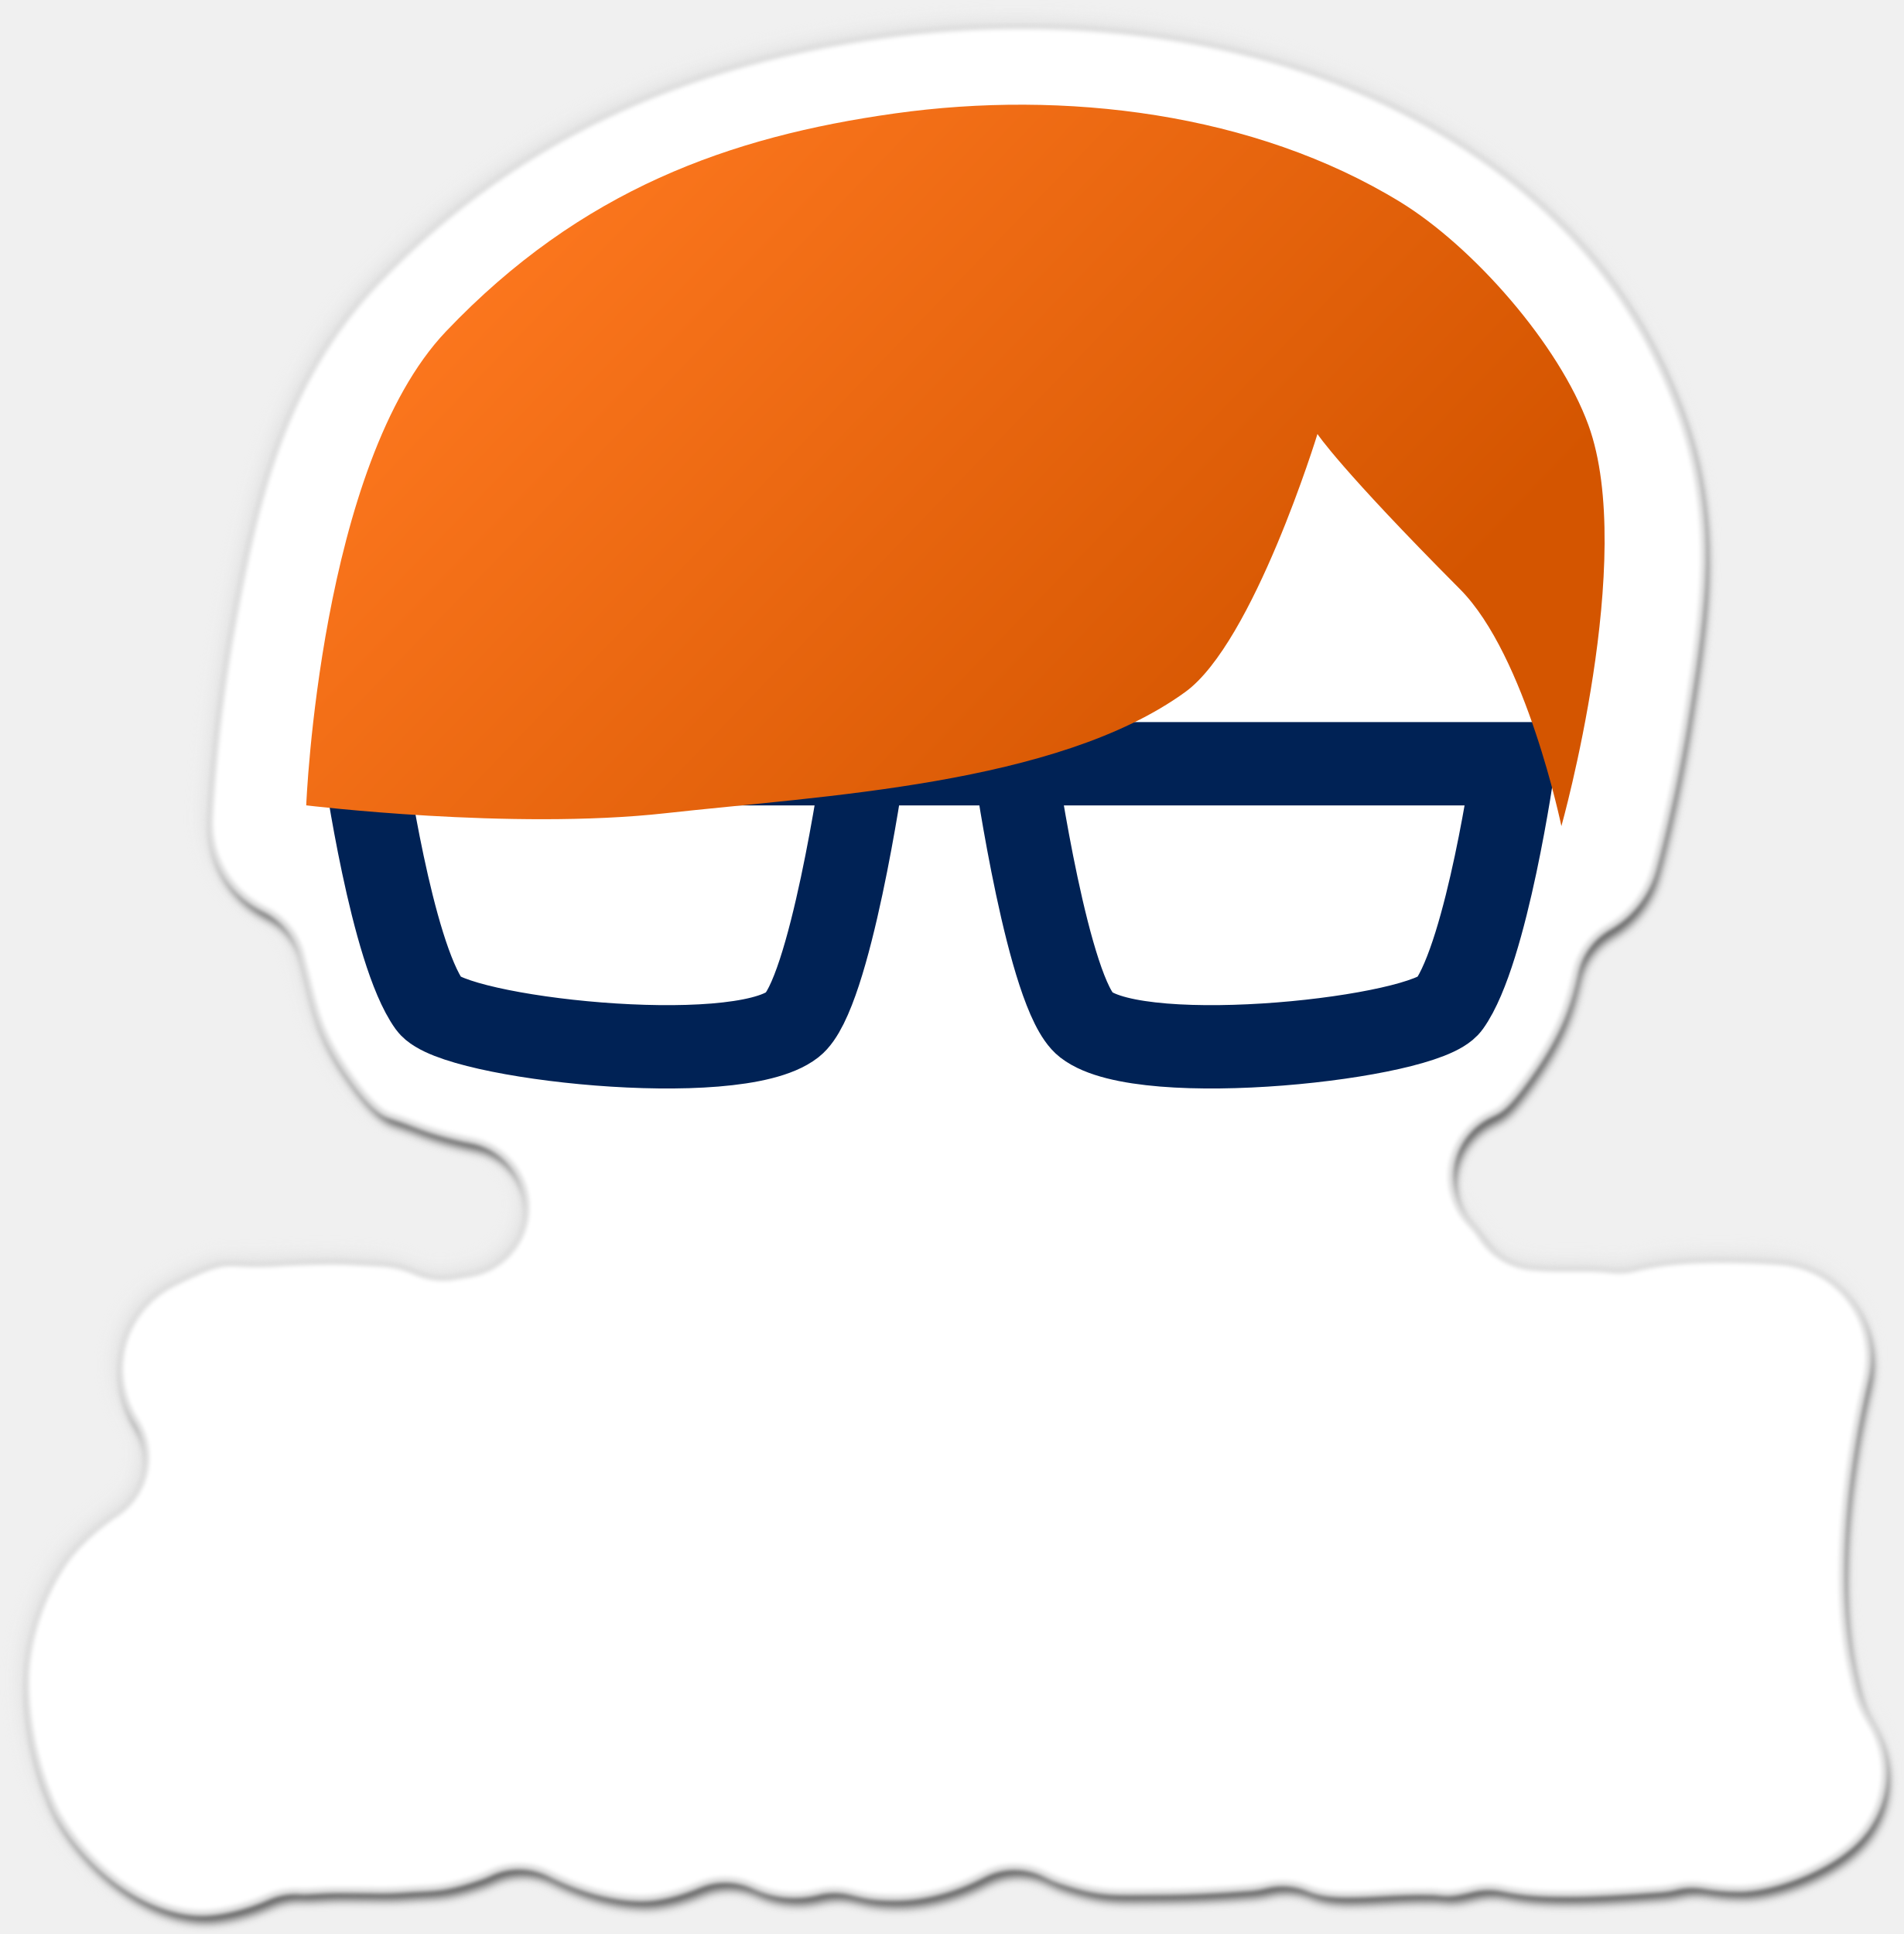
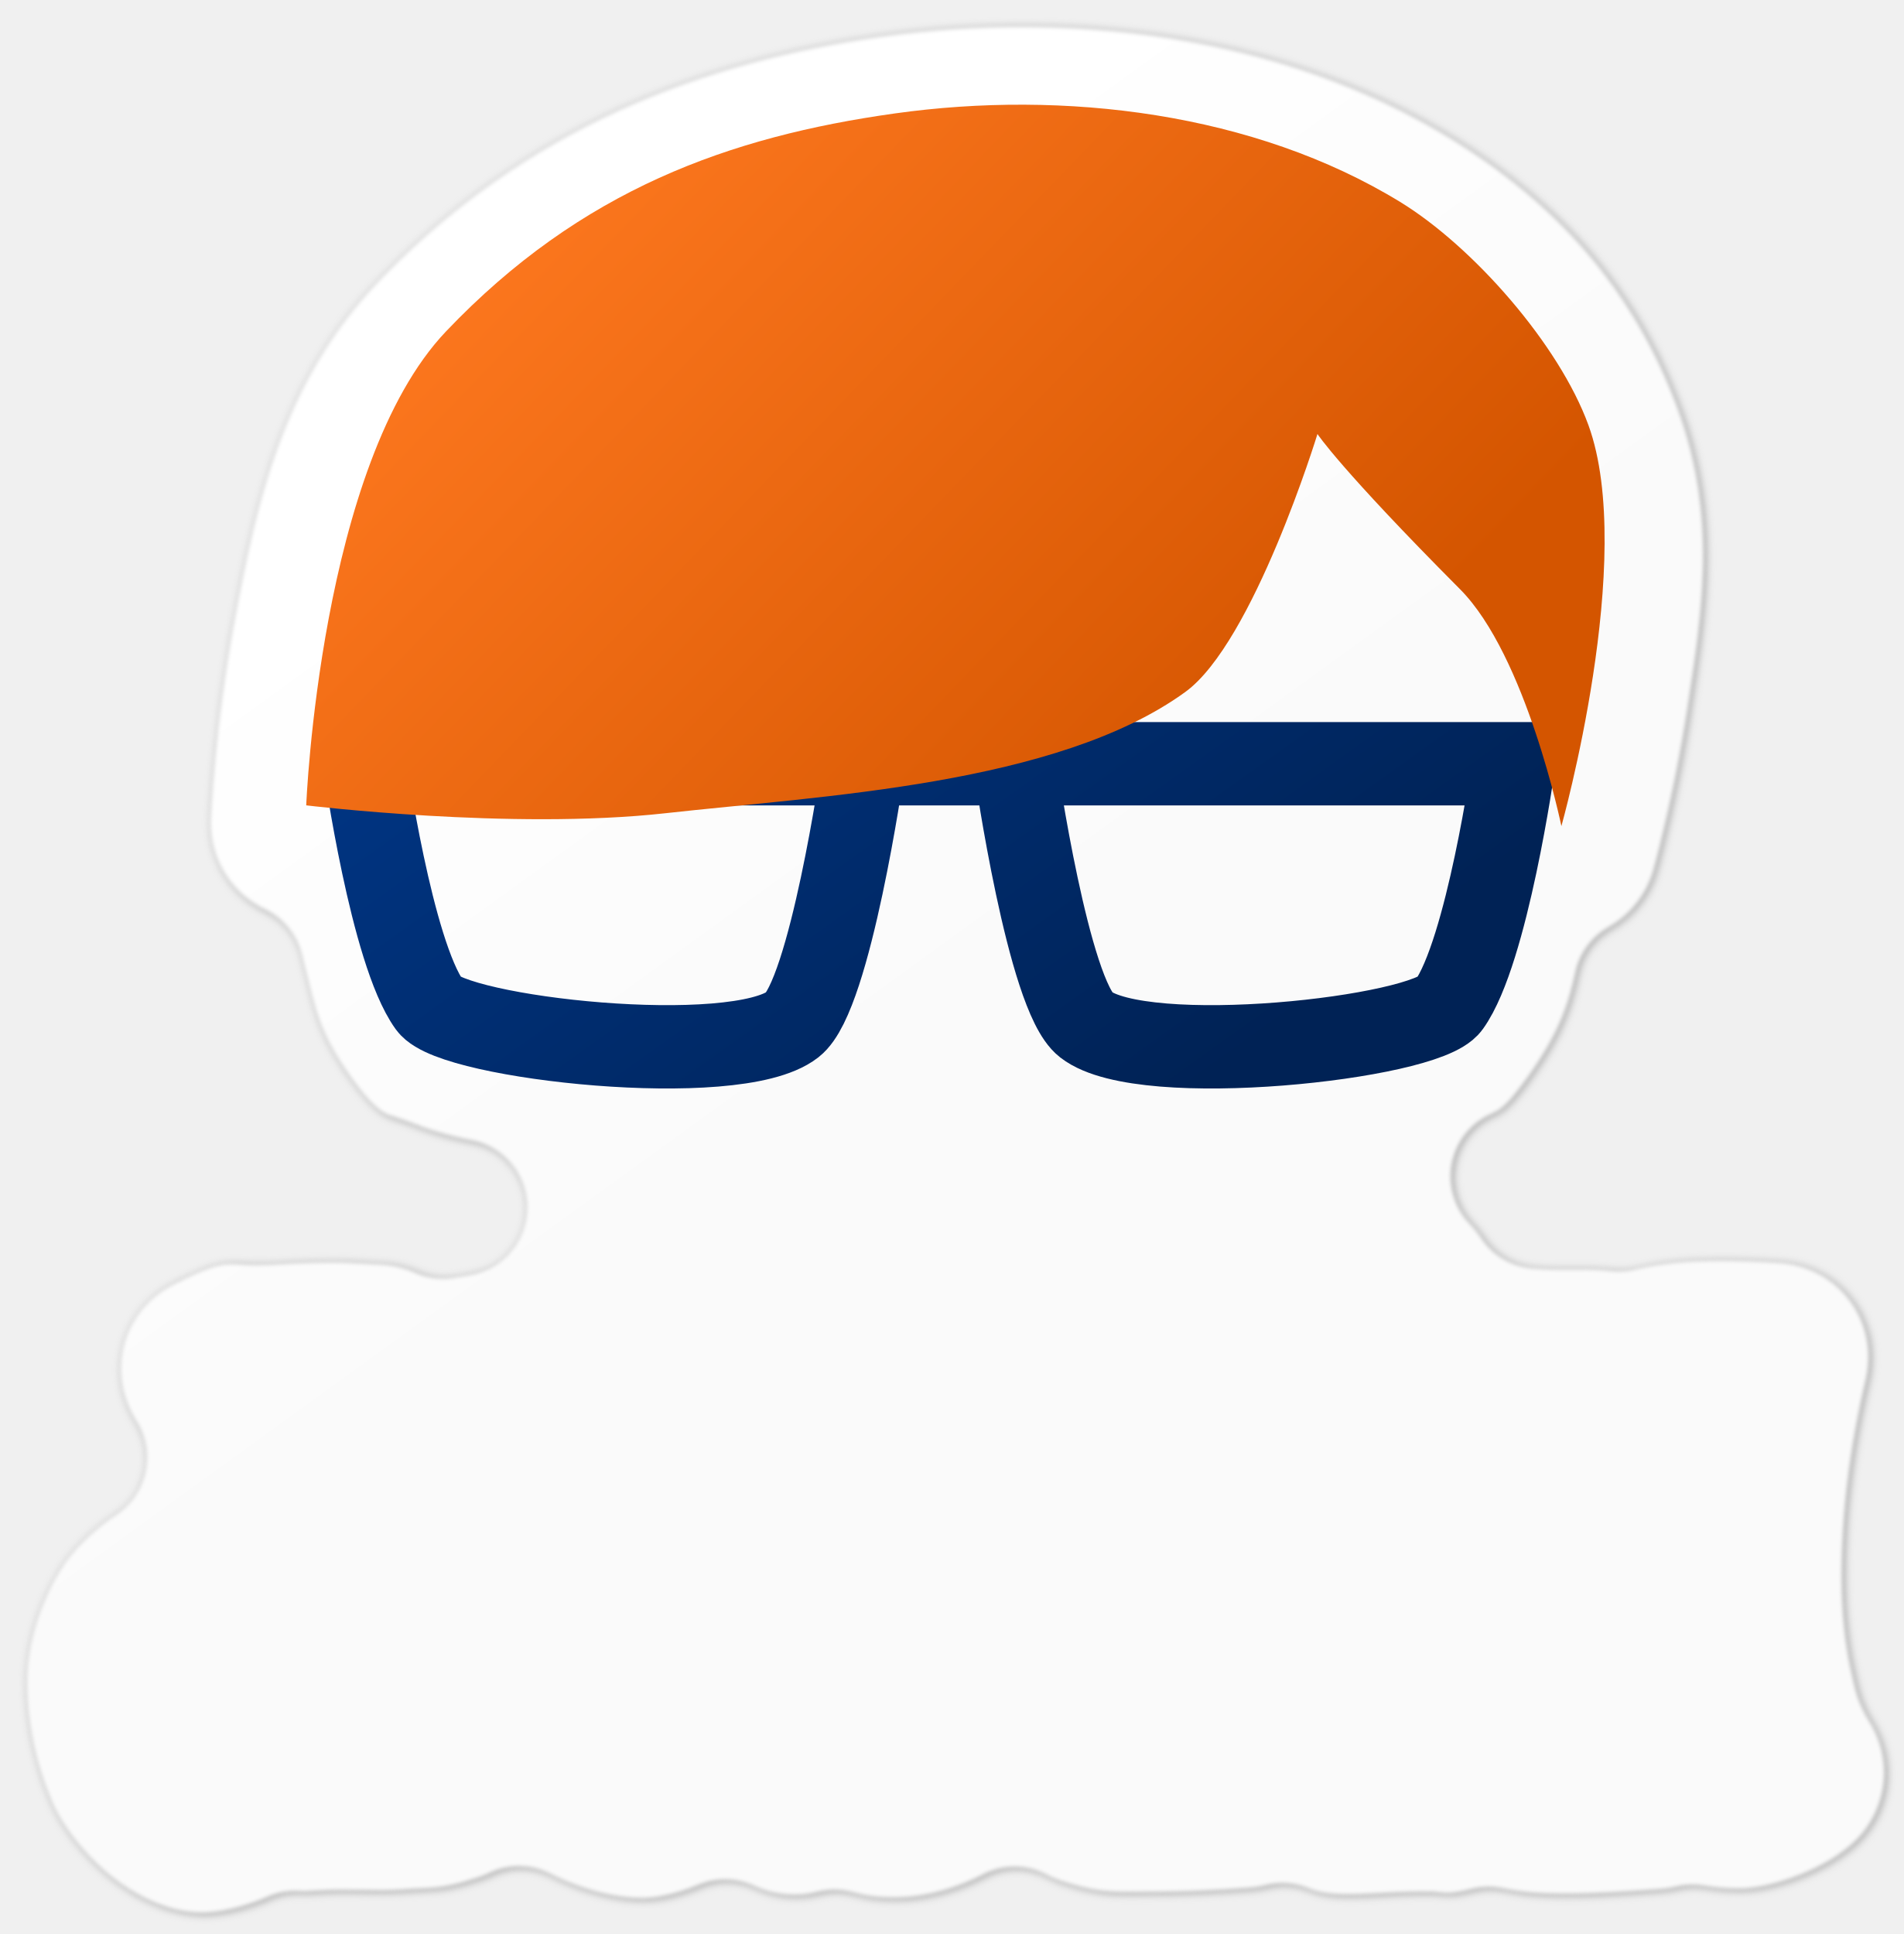
<svg xmlns="http://www.w3.org/2000/svg" xmlns:xlink="http://www.w3.org/1999/xlink" width="641.848" height="652.266" viewBox="0 0 169.822 172.579" version="1.1" id="svg8">
  <defs id="defs2">
+     <linearGradient id="linearGradient938">
+       <stop style="stop-color:#323232;stop-opacity:1" offset="0" id="stop934" />
+       <stop style="stop-color:#3c3c3c;stop-opacity:1" offset="1" id="stop936" />
+     </linearGradient>
+     <linearGradient id="linearGradient930">
+       <stop style="stop-color:#002255;stop-opacity:1;" offset="0" id="stop926" />
+       <stop style="stop-color:#003481;stop-opacity:1" offset="1" id="stop928" />
+     </linearGradient>
+     <linearGradient id="linearGradient922">
+       <stop style="stop-color:#ffffff;stop-opacity:1" offset="0" id="stop918" />
+       <stop style="stop-color:#fafafa;stop-opacity:1" offset="1" id="stop920" />
+     </linearGradient>
    <linearGradient id="linearGradient1073">
      <stop style="stop-color:#d45500;stop-opacity:1;" offset="0" id="stop1069" />
      <stop style="stop-color:#ff7920;stop-opacity:1" offset="1" id="stop1071" />
    </linearGradient>
-     <filter style="color-interpolation-filters:sRGB" id="filter1030" x="-0.012" width="1.024" y="-0.012" height="1.024">
-       <feGaussianBlur stdDeviation="0.835" id="feGaussianBlur1032" />
-     </filter>
    <linearGradient xlink:href="#linearGradient1073" id="linearGradient1075" x1="193.084" y1="173.085" x2="128.793" y2="111.079" gradientUnits="userSpaceOnUse" />
    <filter style="color-interpolation-filters:sRGB" id="filter1113" x="-0.002" width="1.005" y="-0.002" height="1.005">
      <feGaussianBlur stdDeviation="0.167" id="feGaussianBlur1115" />
    </filter>
    <filter style="color-interpolation-filters:sRGB" id="filter1125" x="-0.006" width="1.012" y="-0.006" height="1.012">
      <feGaussianBlur stdDeviation="0.418" id="feGaussianBlur1127" />
    </filter>
+     <linearGradient xlink:href="#linearGradient922" id="linearGradient924" x1="117.028" y1="113.907" x2="264.168" y2="317.042" gradientUnits="userSpaceOnUse" />
+     <linearGradient xlink:href="#linearGradient930" id="linearGradient932" x1="165.175" y1="217.149" x2="127.356" y2="164.23" gradientUnits="userSpaceOnUse" />
+     <linearGradient xlink:href="#linearGradient938" id="linearGradient940" x1="630.506" y1="269.124" x2="506.392" y2="135.784" gradientUnits="userSpaceOnUse" />
  </defs>
  <g id="layer1" transform="translate(-74.2622,-110.1574)">
-     <g id="g1024" style="fill:#dedede;fill-opacity:1;stroke:none;stroke-width:0.529;stroke-miterlimit:4;stroke-dasharray:none;stroke-opacity:1;filter:url(#filter1030)" transform="translate(-0.3401785,-0.3401785)">
-       <g id="g1022" style="fill:#dedede;fill-opacity:1;stroke:none;stroke-width:0.529;stroke-miterlimit:4;stroke-dasharray:none;stroke-opacity:1">
-         <g id="g1020" style="fill:#dedede;fill-opacity:1;stroke:none;stroke-width:0.529;stroke-miterlimit:4;stroke-dasharray:none;stroke-opacity:1">
-           <path style="fill:#dedede;fill-opacity:1;stroke:none;stroke-width:2;stroke-linecap:butt;stroke-linejoin:miter;stroke-miterlimit:4;stroke-dasharray:none;stroke-opacity:1" id="path1018" d="m 304.352,-32.441 c -16.414,-0.076 -32.658,1.055 -48.482,3.277 C 196.801,-20.868 136.184,0.933 85.586,54.117 53.651,87.684 44.903,128.745 37.678,167.18 c -6.935,36.892 -8.129,67.807 -8.129,67.807 a 22.937,22.937 0 0 1 0,0.008 c -0.496,12.981 6.674,24.873 18.387,30.492 a 22.937,22.937 0 0 1 12.281,14.928 c 0.445,1.717 0.552,2.305 0.451,1.924 4.3,16.195 4.539,23.527 16.518,40.18 6.048,8.408 9.441,10.725 11.236,11.748 1.796,1.023 3.23,0.981 10.062,3.658 6.102,2.391 11.256,3.758 17.738,5.219 -1.143,-0.258 -0.426,-0.167 1.947,0.346 a 22.937,22.937 0 0 1 -0.852,45 c -2.343,0.414 -3.829,0.631 -4.443,0.762 a 22.937,22.937 0 0 1 -14.086,-1.482 c -3.578,-1.593 -7.414,-2.525 -11.324,-2.75 h -0.002 l -11.666,-0.637 c -0.319,-0.017 -0.639,-0.029 -0.961,-0.037 a 22.937,22.937 0 0 1 -0.02,0 c -1.837,-0.045 -3.692,-0.059 -5.605,-0.049 a 22.937,22.937 0 0 1 -0.002,0 c -5.788,0.032 -12.056,0.289 -19.064,0.748 l -0.002,-0.021 c -16.563,0.818 -13.159,-3.274 -32.85,6.57 -17.49,8.78 -23.325,29.858 -12.836,46.383 a 22.937,22.937 0 0 1 -6.74,31.439 c -7.749,5.108 -14.271,11.767 -17.633,16.811 a 22.937,22.937 0 0 1 -0.031,0.045 c -7.299,10.894 -12.494,25.849 -12.494,39.518 0,14.224 3.193,28.955 9.061,41.924 a 22.937,22.937 0 0 1 0.01,0.018 c 3.09,6.847 10.726,17.095 20.15,24.412 9.424,7.317 20.102,11.742 30.102,11.742 5.763,0 14.156,-1.831 22.139,-5.361 a 22.937,22.937 0 0 1 11.039,-1.893 c 2.739,0.211 6.125,-0.426 13.328,-0.426 13.163,0 13.798,0.45 23.807,-0.297 a 22.937,22.937 0 0 1 0.586,-0.035 c 7.709,-0.377 10.892,-0.327 19.658,-3.059 2.697,-0.84 4.441,-1.408 6.451,-2.361 a 22.937,22.937 0 0 1 20.193,0.262 c 10.637,5.387 21.788,8.264 31.252,8.264 5.025,0 11.898,-1.501 19.047,-4.494 a 22.937,22.937 0 0 1 18.51,0.35 c 6.749,3.131 14.355,3.848 21.57,2.033 a 22.937,22.937 0 0 1 11.238,0.014 c 4.815,1.222 7.608,1.885 14.795,1.885 10.131,0 20.72,-3.042 29.732,-7.746 a 22.937,22.937 0 0 1 21.291,0.033 c 1.505,0.792 3.073,1.461 4.684,2.008 14.013,4.664 18.45,3.785 32.176,3.785 9.598,0 20.166,-0.475 31.977,-1.369 1.752,-0.148 3.49,-0.434 5.195,-0.863 a 22.937,22.937 0 0 1 14.328,1.033 c 2.437,1.003 5.892,2.051 12.953,2.051 4.898,0 8.889,-0.242 16.947,-0.689 v 0.012 c 5.069,-0.224 8.491,-0.25 11.322,-0.178 l 0.004,-0.074 c 0.409,0.028 0.443,0.031 0.797,0.061 0.067,0.002 0.211,-0.006 0.277,-0.004 l -0.002,0.025 c 4.826,0.425 5.154,0.886 13.217,-1.035 a 22.937,22.937 0 0 1 9.953,-0.152 c 7.596,1.568 13.718,1.822 21.98,1.822 8.151,0 17.96,-0.551 31.691,-1.572 1.673,-0.14 3.332,-0.408 4.963,-0.805 a 22.937,22.937 0 0 1 9.014,-0.369 c 4.095,0.649 7.284,1.039 12.359,1.039 11.51,0 32.852,-7.598 41.99,-19.295 h -0.002 c 8.389,-10.739 9.209,-25.351 2.074,-36.961 v -0.002 c -4.12,-6.702 -4.828,-10.441 -6.52,-18.297 -1.692,-7.856 -2.969,-18.089 -2.969,-30.846 0,-20.868 2.638,-42.902 8.102,-66.186 v -0.002 c 4.671,-19.921 -8.991,-38.403 -29.406,-39.779 h -0.002 c -6.967,-0.468 -13.432,-0.711 -19.559,-0.695 -10.359,0.027 -18.667,0.564 -27.955,2.664 -6e-4,1.8e-4 -0.001,-1.7e-4 -0.002,0 a 22.937,22.937 0 0 1 -8.887,0.799 c -2.948,-0.314 -5.653,-0.496 -8.279,-0.496 h -10.453 c -3.484,0 -6.084,-0.265 -7.643,-0.371 a 22.937,22.937 0 0 1 -17.396,-9.969 c -1.299,-1.907 -2.429,-3.377 -4.025,-5.043 a 22.937,22.937 0 0 1 7.135,-36.777 c 2.508,-1.131 4.89,-1.944 12.125,-12.002 11.126,-15.467 14.075,-24.991 16.496,-36.029 a 22.937,22.937 0 0 1 11.088,-15.035 c 7.435,-4.217 12.893,-11.176 15.217,-19.402 a 22.937,22.937 0 0 1 0,-0.002 c 0,0 6.857,-24.326 11.498,-54.66 4.914,-32.118 10.1,-64.041 -3.139,-100.412 C 509.871,55.846 483.104,26.73 447.781,5.119 404.269,-21.501 353.7,-32.212 304.354,-32.441 a 22.937,22.937 0 0 1 -0.002,0 z" transform="matrix(0.2645833,0,0,0.2645833,85.19087,121.087)" />
+     <g style="fill:#9c9c9c;fill-opacity:1;stroke:none;stroke-width:0.529;stroke-miterlimit:4;stroke-dasharray:none;stroke-opacity:1;filter:url(#filter1125)" id="g1016" transform="translate(0.188988,0.1107066)">
+       <g style="fill:#9c9c9c;fill-opacity:1;stroke:none;stroke-width:0.529;stroke-miterlimit:4;stroke-dasharray:none;stroke-opacity:1" id="g1014">
+         <g style="fill:#9c9c9c;fill-opacity:1;stroke:none;stroke-width:0.529;stroke-miterlimit:4;stroke-dasharray:none;stroke-opacity:1" id="g1012">
+           <path transform="matrix(0.2645833,0,0,0.2645833,85.19087,121.087)" d="m 304.352,-32.441 c -16.414,-0.076 -32.658,1.055 -48.482,3.277 C 196.801,-20.868 136.184,0.933 85.586,54.117 53.651,87.684 44.903,128.745 37.678,167.18 c -6.935,36.892 -8.129,67.807 -8.129,67.807 a 22.937,22.937 0 0 1 0,0.008 c -0.496,12.981 6.674,24.873 18.387,30.492 a 22.937,22.937 0 0 1 12.281,14.928 c 0.445,1.717 0.552,2.305 0.451,1.924 4.3,16.195 4.539,23.527 16.518,40.18 6.048,8.408 9.441,10.725 11.236,11.748 1.796,1.023 3.23,0.981 10.062,3.658 6.102,2.391 11.256,3.758 17.738,5.219 -1.143,-0.258 -0.426,-0.167 1.947,0.346 a 22.937,22.937 0 0 1 -0.852,45 c -2.343,0.414 -3.829,0.631 -4.443,0.762 a 22.937,22.937 0 0 1 -14.086,-1.482 c -3.578,-1.593 -7.414,-2.525 -11.324,-2.75 h -0.002 l -11.666,-0.637 c -0.319,-0.017 -0.639,-0.029 -0.961,-0.037 a 22.937,22.937 0 0 1 -0.02,0 c -1.837,-0.045 -3.692,-0.059 -5.605,-0.049 a 22.937,22.937 0 0 1 -0.002,0 c -5.788,0.032 -12.056,0.289 -19.064,0.748 l -0.002,-0.021 c -16.563,0.818 -13.159,-3.274 -32.85,6.57 -17.49,8.78 -23.325,29.858 -12.836,46.383 a 22.937,22.937 0 0 1 -6.74,31.439 c -7.749,5.108 -14.271,11.767 -17.633,16.811 a 22.937,22.937 0 0 1 -0.031,0.045 c -7.299,10.894 -12.494,25.849 -12.494,39.518 0,14.224 3.193,28.955 9.061,41.924 a 22.937,22.937 0 0 1 0.01,0.018 c 3.09,6.847 10.726,17.095 20.15,24.412 9.424,7.317 20.102,11.742 30.102,11.742 5.763,0 14.156,-1.831 22.139,-5.361 a 22.937,22.937 0 0 1 11.039,-1.893 c 2.739,0.211 6.125,-0.426 13.328,-0.426 13.163,0 13.798,0.45 23.807,-0.297 a 22.937,22.937 0 0 1 0.586,-0.035 c 7.709,-0.377 10.892,-0.327 19.658,-3.059 2.697,-0.84 4.441,-1.408 6.451,-2.361 a 22.937,22.937 0 0 1 20.193,0.262 c 10.637,5.387 21.788,8.264 31.252,8.264 5.025,0 11.898,-1.501 19.047,-4.494 a 22.937,22.937 0 0 1 18.51,0.35 c 6.749,3.131 14.355,3.848 21.57,2.033 a 22.937,22.937 0 0 1 11.238,0.014 c 4.815,1.222 7.608,1.885 14.795,1.885 10.131,0 20.72,-3.042 29.732,-7.746 a 22.937,22.937 0 0 1 21.291,0.033 c 1.505,0.792 3.073,1.461 4.684,2.008 14.013,4.664 18.45,3.785 32.176,3.785 9.598,0 20.166,-0.475 31.977,-1.369 1.752,-0.148 3.49,-0.434 5.195,-0.863 a 22.937,22.937 0 0 1 14.328,1.033 c 2.437,1.003 5.892,2.051 12.953,2.051 4.898,0 8.889,-0.242 16.947,-0.689 v 0.012 c 5.069,-0.224 8.491,-0.25 11.322,-0.178 l 0.004,-0.074 c 0.409,0.028 0.443,0.031 0.797,0.061 0.067,0.002 0.211,-0.006 0.277,-0.004 l -0.002,0.025 c 4.826,0.425 5.154,0.886 13.217,-1.035 a 22.937,22.937 0 0 1 9.953,-0.152 c 7.596,1.568 13.718,1.822 21.98,1.822 8.151,0 17.96,-0.551 31.691,-1.572 1.673,-0.14 3.332,-0.408 4.963,-0.805 a 22.937,22.937 0 0 1 9.014,-0.369 c 4.095,0.649 7.284,1.039 12.359,1.039 11.51,0 32.852,-7.598 41.99,-19.295 h -0.002 c 8.389,-10.739 9.209,-25.351 2.074,-36.961 v -0.002 c -4.12,-6.702 -4.828,-10.441 -6.52,-18.297 -1.692,-7.856 -2.969,-18.089 -2.969,-30.846 0,-20.868 2.638,-42.902 8.102,-66.186 v -0.002 c 4.671,-19.921 -8.991,-38.403 -29.406,-39.779 h -0.002 c -6.967,-0.468 -13.432,-0.711 -19.559,-0.695 -10.359,0.027 -18.667,0.564 -27.955,2.664 -6e-4,1.8e-4 -0.001,-1.7e-4 -0.002,0 a 22.937,22.937 0 0 1 -8.887,0.799 c -2.948,-0.314 -5.653,-0.496 -8.279,-0.496 h -10.453 c -3.484,0 -6.084,-0.265 -7.643,-0.371 a 22.937,22.937 0 0 1 -17.396,-9.969 c -1.299,-1.907 -2.429,-3.377 -4.025,-5.043 a 22.937,22.937 0 0 1 7.135,-36.777 c 2.508,-1.131 4.89,-1.944 12.125,-12.002 11.126,-15.467 14.075,-24.991 16.496,-36.029 a 22.937,22.937 0 0 1 11.088,-15.035 c 7.435,-4.217 12.893,-11.176 15.217,-19.402 a 22.937,22.937 0 0 1 0,-0.002 c 0,0 6.857,-24.326 11.498,-54.66 4.914,-32.118 10.1,-64.041 -3.139,-100.412 C 509.871,55.846 483.104,26.73 447.781,5.119 404.269,-21.501 353.7,-32.212 304.354,-32.441 a 22.937,22.937 0 0 1 -0.002,0 z" id="path1010" style="fill:#9c9c9c;fill-opacity:1;stroke:none;stroke-width:2;stroke-linecap:butt;stroke-linejoin:miter;stroke-miterlimit:4;stroke-dasharray:none;stroke-opacity:1" />
        </g>
      </g>
    </g>
-     <g style="fill:#5d5d5d;fill-opacity:1;stroke:none;stroke-width:0.529;stroke-miterlimit:4;stroke-dasharray:none;stroke-opacity:1;filter:url(#filter1125)" id="g1016" transform="translate(0.3401785,0.8693452)">
-       <g style="fill:#5d5d5d;fill-opacity:1;stroke:none;stroke-width:0.529;stroke-miterlimit:4;stroke-dasharray:none;stroke-opacity:1" id="g1014">
-         <g style="fill:#5d5d5d;fill-opacity:1;stroke:none;stroke-width:0.529;stroke-miterlimit:4;stroke-dasharray:none;stroke-opacity:1" id="g1012">
-           <path transform="matrix(0.2645833,0,0,0.2645833,85.19087,121.087)" d="m 304.352,-32.441 c -16.414,-0.076 -32.658,1.055 -48.482,3.277 C 196.801,-20.868 136.184,0.933 85.586,54.117 53.651,87.684 44.903,128.745 37.678,167.18 c -6.935,36.892 -8.129,67.807 -8.129,67.807 a 22.937,22.937 0 0 1 0,0.008 c -0.496,12.981 6.674,24.873 18.387,30.492 a 22.937,22.937 0 0 1 12.281,14.928 c 0.445,1.717 0.552,2.305 0.451,1.924 4.3,16.195 4.539,23.527 16.518,40.18 6.048,8.408 9.441,10.725 11.236,11.748 1.796,1.023 3.23,0.981 10.062,3.658 6.102,2.391 11.256,3.758 17.738,5.219 -1.143,-0.258 -0.426,-0.167 1.947,0.346 a 22.937,22.937 0 0 1 -0.852,45 c -2.343,0.414 -3.829,0.631 -4.443,0.762 a 22.937,22.937 0 0 1 -14.086,-1.482 c -3.578,-1.593 -7.414,-2.525 -11.324,-2.75 h -0.002 l -11.666,-0.637 c -0.319,-0.017 -0.639,-0.029 -0.961,-0.037 a 22.937,22.937 0 0 1 -0.02,0 c -1.837,-0.045 -3.692,-0.059 -5.605,-0.049 a 22.937,22.937 0 0 1 -0.002,0 c -5.788,0.032 -12.056,0.289 -19.064,0.748 l -0.002,-0.021 c -16.563,0.818 -13.159,-3.274 -32.85,6.57 -17.49,8.78 -23.325,29.858 -12.836,46.383 a 22.937,22.937 0 0 1 -6.74,31.439 c -7.749,5.108 -14.271,11.767 -17.633,16.811 a 22.937,22.937 0 0 1 -0.031,0.045 c -7.299,10.894 -12.494,25.849 -12.494,39.518 0,14.224 3.193,28.955 9.061,41.924 a 22.937,22.937 0 0 1 0.01,0.018 c 3.09,6.847 10.726,17.095 20.15,24.412 9.424,7.317 20.102,11.742 30.102,11.742 5.763,0 14.156,-1.831 22.139,-5.361 a 22.937,22.937 0 0 1 11.039,-1.893 c 2.739,0.211 6.125,-0.426 13.328,-0.426 13.163,0 13.798,0.45 23.807,-0.297 a 22.937,22.937 0 0 1 0.586,-0.035 c 7.709,-0.377 10.892,-0.327 19.658,-3.059 2.697,-0.84 4.441,-1.408 6.451,-2.361 a 22.937,22.937 0 0 1 20.193,0.262 c 10.637,5.387 21.788,8.264 31.252,8.264 5.025,0 11.898,-1.501 19.047,-4.494 a 22.937,22.937 0 0 1 18.51,0.35 c 6.749,3.131 14.355,3.848 21.57,2.033 a 22.937,22.937 0 0 1 11.238,0.014 c 4.815,1.222 7.608,1.885 14.795,1.885 10.131,0 20.72,-3.042 29.732,-7.746 a 22.937,22.937 0 0 1 21.291,0.033 c 1.505,0.792 3.073,1.461 4.684,2.008 14.013,4.664 18.45,3.785 32.176,3.785 9.598,0 20.166,-0.475 31.977,-1.369 1.752,-0.148 3.49,-0.434 5.195,-0.863 a 22.937,22.937 0 0 1 14.328,1.033 c 2.437,1.003 5.892,2.051 12.953,2.051 4.898,0 8.889,-0.242 16.947,-0.689 v 0.012 c 5.069,-0.224 8.491,-0.25 11.322,-0.178 l 0.004,-0.074 c 0.409,0.028 0.443,0.031 0.797,0.061 0.067,0.002 0.211,-0.006 0.277,-0.004 l -0.002,0.025 c 4.826,0.425 5.154,0.886 13.217,-1.035 a 22.937,22.937 0 0 1 9.953,-0.152 c 7.596,1.568 13.718,1.822 21.98,1.822 8.151,0 17.96,-0.551 31.691,-1.572 1.673,-0.14 3.332,-0.408 4.963,-0.805 a 22.937,22.937 0 0 1 9.014,-0.369 c 4.095,0.649 7.284,1.039 12.359,1.039 11.51,0 32.852,-7.598 41.99,-19.295 h -0.002 c 8.389,-10.739 9.209,-25.351 2.074,-36.961 v -0.002 c -4.12,-6.702 -4.828,-10.441 -6.52,-18.297 -1.692,-7.856 -2.969,-18.089 -2.969,-30.846 0,-20.868 2.638,-42.902 8.102,-66.186 v -0.002 c 4.671,-19.921 -8.991,-38.403 -29.406,-39.779 h -0.002 c -6.967,-0.468 -13.432,-0.711 -19.559,-0.695 -10.359,0.027 -18.667,0.564 -27.955,2.664 -6e-4,1.8e-4 -0.001,-1.7e-4 -0.002,0 a 22.937,22.937 0 0 1 -8.887,0.799 c -2.948,-0.314 -5.653,-0.496 -8.279,-0.496 h -10.453 c -3.484,0 -6.084,-0.265 -7.643,-0.371 a 22.937,22.937 0 0 1 -17.396,-9.969 c -1.299,-1.907 -2.429,-3.377 -4.025,-5.043 a 22.937,22.937 0 0 1 7.135,-36.777 c 2.508,-1.131 4.89,-1.944 12.125,-12.002 11.126,-15.467 14.075,-24.991 16.496,-36.029 a 22.937,22.937 0 0 1 11.088,-15.035 c 7.435,-4.217 12.893,-11.176 15.217,-19.402 a 22.937,22.937 0 0 1 0,-0.002 c 0,0 6.857,-24.326 11.498,-54.66 4.914,-32.118 10.1,-64.041 -3.139,-100.412 C 509.871,55.846 483.104,26.73 447.781,5.119 404.269,-21.501 353.7,-32.212 304.354,-32.441 a 22.937,22.937 0 0 1 -0.002,0 z" id="path1010" style="fill:#5d5d5d;fill-opacity:1;stroke:none;stroke-width:2;stroke-linecap:butt;stroke-linejoin:miter;stroke-miterlimit:4;stroke-dasharray:none;stroke-opacity:1" />
-         </g>
-       </g>
-     </g>
-     <g id="g895" style="fill:#ffffff;fill-opacity:1;stroke:#dfdfdf;stroke-width:0.529;stroke-miterlimit:4;stroke-dasharray:none;stroke-opacity:1;filter:url(#filter1113)">
-       <g id="g918" style="fill:#ffffff;fill-opacity:1;stroke:#dfdfdf;stroke-width:0.529;stroke-miterlimit:4;stroke-dasharray:none;stroke-opacity:1">
-         <g id="g943" style="fill:#ffffff;fill-opacity:1;stroke:#dfdfdf;stroke-width:0.529;stroke-miterlimit:4;stroke-dasharray:none;stroke-opacity:1">
-           <path style="fill:#ffffff;fill-opacity:1;stroke:#dfdfdf;stroke-width:2;stroke-linecap:butt;stroke-linejoin:miter;stroke-miterlimit:4;stroke-dasharray:none;stroke-opacity:1" id="path874" d="m 304.352,-32.441 c -16.414,-0.076 -32.658,1.055 -48.482,3.277 C 196.801,-20.868 136.184,0.933 85.586,54.117 53.651,87.684 44.903,128.745 37.678,167.18 c -6.935,36.892 -8.129,67.807 -8.129,67.807 a 22.937,22.937 0 0 1 0,0.008 c -0.496,12.981 6.674,24.873 18.387,30.492 a 22.937,22.937 0 0 1 12.281,14.928 c 0.445,1.717 0.552,2.305 0.451,1.924 4.3,16.195 4.539,23.527 16.518,40.18 6.048,8.408 9.441,10.725 11.236,11.748 1.796,1.023 3.23,0.981 10.062,3.658 6.102,2.391 11.256,3.758 17.738,5.219 -1.143,-0.258 -0.426,-0.167 1.947,0.346 a 22.937,22.937 0 0 1 -0.852,45 c -2.343,0.414 -3.829,0.631 -4.443,0.762 a 22.937,22.937 0 0 1 -14.086,-1.482 c -3.578,-1.593 -7.414,-2.525 -11.324,-2.75 h -0.002 l -11.666,-0.637 c -0.319,-0.017 -0.639,-0.029 -0.961,-0.037 a 22.937,22.937 0 0 1 -0.02,0 c -1.837,-0.045 -3.692,-0.059 -5.605,-0.049 a 22.937,22.937 0 0 1 -0.002,0 c -5.788,0.032 -12.056,0.289 -19.064,0.748 l -0.002,-0.021 c -16.563,0.818 -13.159,-3.274 -32.85,6.57 -17.49,8.78 -23.325,29.858 -12.836,46.383 a 22.937,22.937 0 0 1 -6.74,31.439 c -7.749,5.108 -14.271,11.767 -17.633,16.811 a 22.937,22.937 0 0 1 -0.031,0.045 c -7.299,10.894 -12.494,25.849 -12.494,39.518 0,14.224 3.193,28.955 9.061,41.924 a 22.937,22.937 0 0 1 0.01,0.018 c 3.09,6.847 10.726,17.095 20.15,24.412 9.424,7.317 20.102,11.742 30.102,11.742 5.763,0 14.156,-1.831 22.139,-5.361 a 22.937,22.937 0 0 1 11.039,-1.893 c 2.739,0.211 6.125,-0.426 13.328,-0.426 13.163,0 13.798,0.45 23.807,-0.297 a 22.937,22.937 0 0 1 0.586,-0.035 c 7.709,-0.377 10.892,-0.327 19.658,-3.059 2.697,-0.84 4.441,-1.408 6.451,-2.361 a 22.937,22.937 0 0 1 20.193,0.262 c 10.637,5.387 21.788,8.264 31.252,8.264 5.025,0 11.898,-1.501 19.047,-4.494 a 22.937,22.937 0 0 1 18.51,0.35 c 6.749,3.131 14.355,3.848 21.57,2.033 a 22.937,22.937 0 0 1 11.238,0.014 c 4.815,1.222 7.608,1.885 14.795,1.885 10.131,0 20.72,-3.042 29.732,-7.746 a 22.937,22.937 0 0 1 21.291,0.033 c 1.505,0.792 3.073,1.461 4.684,2.008 14.013,4.664 18.45,3.785 32.176,3.785 9.598,0 20.166,-0.475 31.977,-1.369 1.752,-0.148 3.49,-0.434 5.195,-0.863 a 22.937,22.937 0 0 1 14.328,1.033 c 2.437,1.003 5.892,2.051 12.953,2.051 4.898,0 8.889,-0.242 16.947,-0.689 v 0.012 c 5.069,-0.224 8.491,-0.25 11.322,-0.178 l 0.004,-0.074 c 0.409,0.028 0.443,0.031 0.797,0.061 0.067,0.002 0.211,-0.006 0.277,-0.004 l -0.002,0.025 c 4.826,0.425 5.154,0.886 13.217,-1.035 a 22.937,22.937 0 0 1 9.953,-0.152 c 7.596,1.568 13.718,1.822 21.98,1.822 8.151,0 17.96,-0.551 31.691,-1.572 1.673,-0.14 3.332,-0.408 4.963,-0.805 a 22.937,22.937 0 0 1 9.014,-0.369 c 4.095,0.649 7.284,1.039 12.359,1.039 11.51,0 32.852,-7.598 41.99,-19.295 h -0.002 c 8.389,-10.739 9.209,-25.351 2.074,-36.961 v -0.002 c -4.12,-6.702 -4.828,-10.441 -6.52,-18.297 -1.692,-7.856 -2.969,-18.089 -2.969,-30.846 0,-20.868 2.638,-42.902 8.102,-66.186 v -0.002 c 4.671,-19.921 -8.991,-38.403 -29.406,-39.779 h -0.002 c -6.967,-0.468 -13.432,-0.711 -19.559,-0.695 -10.359,0.027 -18.667,0.564 -27.955,2.664 -6e-4,1.8e-4 -0.001,-1.7e-4 -0.002,0 a 22.937,22.937 0 0 1 -8.887,0.799 c -2.948,-0.314 -5.653,-0.496 -8.279,-0.496 h -10.453 c -3.484,0 -6.084,-0.265 -7.643,-0.371 a 22.937,22.937 0 0 1 -17.396,-9.969 c -1.299,-1.907 -2.429,-3.377 -4.025,-5.043 a 22.937,22.937 0 0 1 7.135,-36.777 c 2.508,-1.131 4.89,-1.944 12.125,-12.002 11.126,-15.467 14.075,-24.991 16.496,-36.029 a 22.937,22.937 0 0 1 11.088,-15.035 c 7.435,-4.217 12.893,-11.176 15.217,-19.402 a 22.937,22.937 0 0 1 0,-0.002 c 0,0 6.857,-24.326 11.498,-54.66 4.914,-32.118 10.1,-64.041 -3.139,-100.412 C 509.871,55.846 483.104,26.73 447.781,5.119 404.269,-21.501 353.7,-32.212 304.354,-32.441 a 22.937,22.937 0 0 1 -0.002,0 z" transform="matrix(0.2645833,0,0,0.2645833,85.19087,121.087)" />
+     <g id="g895" style="fill:url(#linearGradient924);fill-opacity:1;stroke:none;stroke-width:0.353;stroke-miterlimit:4;stroke-dasharray:none;stroke-opacity:1;filter:url(#filter1113)">
+       <g id="g918" style="fill:url(#linearGradient924);fill-opacity:1;stroke:none;stroke-width:0.353;stroke-miterlimit:4;stroke-dasharray:none;stroke-opacity:1">
+         <g id="g943" style="fill:url(#linearGradient924);fill-opacity:1;stroke:none;stroke-width:0.353;stroke-miterlimit:4;stroke-dasharray:none;stroke-opacity:1">
+           <path style="fill:url(#linearGradient924);fill-opacity:1;stroke:none;stroke-width:1.333;stroke-linecap:butt;stroke-linejoin:miter;stroke-miterlimit:4;stroke-dasharray:none;stroke-opacity:1" id="path874" d="m 304.352,-32.441 c -16.414,-0.076 -32.658,1.055 -48.482,3.277 C 196.801,-20.868 136.184,0.933 85.586,54.117 53.651,87.684 44.903,128.745 37.678,167.18 c -6.935,36.892 -8.129,67.807 -8.129,67.807 a 22.937,22.937 0 0 1 0,0.008 c -0.496,12.981 6.674,24.873 18.387,30.492 a 22.937,22.937 0 0 1 12.281,14.928 c 0.445,1.717 0.552,2.305 0.451,1.924 4.3,16.195 4.539,23.527 16.518,40.18 6.048,8.408 9.441,10.725 11.236,11.748 1.796,1.023 3.23,0.981 10.062,3.658 6.102,2.391 11.256,3.758 17.738,5.219 -1.143,-0.258 -0.426,-0.167 1.947,0.346 a 22.937,22.937 0 0 1 -0.852,45 c -2.343,0.414 -3.829,0.631 -4.443,0.762 a 22.937,22.937 0 0 1 -14.086,-1.482 c -3.578,-1.593 -7.414,-2.525 -11.324,-2.75 h -0.002 l -11.666,-0.637 c -0.319,-0.017 -0.639,-0.029 -0.961,-0.037 a 22.937,22.937 0 0 1 -0.02,0 c -1.837,-0.045 -3.692,-0.059 -5.605,-0.049 a 22.937,22.937 0 0 1 -0.002,0 c -5.788,0.032 -12.056,0.289 -19.064,0.748 l -0.002,-0.021 c -16.563,0.818 -13.159,-3.274 -32.85,6.57 -17.49,8.78 -23.325,29.858 -12.836,46.383 a 22.937,22.937 0 0 1 -6.74,31.439 c -7.749,5.108 -14.271,11.767 -17.633,16.811 a 22.937,22.937 0 0 1 -0.031,0.045 c -7.299,10.894 -12.494,25.849 -12.494,39.518 0,14.224 3.193,28.955 9.061,41.924 a 22.937,22.937 0 0 1 0.01,0.018 c 3.09,6.847 10.726,17.095 20.15,24.412 9.424,7.317 20.102,11.742 30.102,11.742 5.763,0 14.156,-1.831 22.139,-5.361 a 22.937,22.937 0 0 1 11.039,-1.893 c 2.739,0.211 6.125,-0.426 13.328,-0.426 13.163,0 13.798,0.45 23.807,-0.297 a 22.937,22.937 0 0 1 0.586,-0.035 c 7.709,-0.377 10.892,-0.327 19.658,-3.059 2.697,-0.84 4.441,-1.408 6.451,-2.361 a 22.937,22.937 0 0 1 20.193,0.262 c 10.637,5.387 21.788,8.264 31.252,8.264 5.025,0 11.898,-1.501 19.047,-4.494 a 22.937,22.937 0 0 1 18.51,0.35 c 6.749,3.131 14.355,3.848 21.57,2.033 a 22.937,22.937 0 0 1 11.238,0.014 c 4.815,1.222 7.608,1.885 14.795,1.885 10.131,0 20.72,-3.042 29.732,-7.746 a 22.937,22.937 0 0 1 21.291,0.033 c 1.505,0.792 3.073,1.461 4.684,2.008 14.013,4.664 18.45,3.785 32.176,3.785 9.598,0 20.166,-0.475 31.977,-1.369 1.752,-0.148 3.49,-0.434 5.195,-0.863 a 22.937,22.937 0 0 1 14.328,1.033 c 2.437,1.003 5.892,2.051 12.953,2.051 4.898,0 8.889,-0.242 16.947,-0.689 v 0.012 c 5.069,-0.224 8.491,-0.25 11.322,-0.178 l 0.004,-0.074 c 0.409,0.028 0.443,0.031 0.797,0.061 0.067,0.002 0.211,-0.006 0.277,-0.004 l -0.002,0.025 c 4.826,0.425 5.154,0.886 13.217,-1.035 a 22.937,22.937 0 0 1 9.953,-0.152 c 7.596,1.568 13.718,1.822 21.98,1.822 8.151,0 17.96,-0.551 31.691,-1.572 1.673,-0.14 3.332,-0.408 4.963,-0.805 a 22.937,22.937 0 0 1 9.014,-0.369 c 4.095,0.649 7.284,1.039 12.359,1.039 11.51,0 32.852,-7.598 41.99,-19.295 h -0.002 c 8.389,-10.739 9.209,-25.351 2.074,-36.961 v -0.002 c -4.12,-6.702 -4.828,-10.441 -6.52,-18.297 -1.692,-7.856 -2.969,-18.089 -2.969,-30.846 0,-20.868 2.638,-42.902 8.102,-66.186 v -0.002 c 4.671,-19.921 -8.991,-38.403 -29.406,-39.779 h -0.002 c -6.967,-0.468 -13.432,-0.711 -19.559,-0.695 -10.359,0.027 -18.667,0.564 -27.955,2.664 -6e-4,1.8e-4 -0.001,-1.7e-4 -0.002,0 a 22.937,22.937 0 0 1 -8.887,0.799 c -2.948,-0.314 -5.653,-0.496 -8.279,-0.496 h -10.453 c -3.484,0 -6.084,-0.265 -7.643,-0.371 a 22.937,22.937 0 0 1 -17.396,-9.969 c -1.299,-1.907 -2.429,-3.377 -4.025,-5.043 a 22.937,22.937 0 0 1 7.135,-36.777 c 2.508,-1.131 4.89,-1.944 12.125,-12.002 11.126,-15.467 14.075,-24.991 16.496,-36.029 a 22.937,22.937 0 0 1 11.088,-15.035 c 7.435,-4.217 12.893,-11.176 15.217,-19.402 a 22.937,22.937 0 0 1 0,-0.002 c 0,0 6.857,-24.326 11.498,-54.66 4.914,-32.118 10.1,-64.041 -3.139,-100.412 C 509.871,55.846 483.104,26.73 447.781,5.119 404.269,-21.501 353.7,-32.212 304.354,-32.441 a 22.937,22.937 0 0 1 -0.002,0 z" transform="matrix(0.2645833,0,0,0.2645833,85.19087,121.087)" />
        </g>
      </g>
    </g>
    <g id="g919" transform="translate(-0.6274154,1.5875)">
-       <path id="path4504" d="m 151.861,177.179 c 0,0 -2.91,20.222 -6.247,22.816 -5.134,3.991 -30.259,1.222 -32.406,-1.763 -3.398,-4.724 -5.762,-21.511 -5.762,-21.511 h 102.494 c 0,0 -2.364,16.787 -5.762,21.511 -2.147,2.985 -27.272,5.754 -32.406,1.763 -3.337,-2.594 -6.247,-22.816 -6.247,-22.816" style="fill:none;stroke:#002255;stroke-width:7.436;stroke-linecap:butt;stroke-linejoin:miter;stroke-miterlimit:4;stroke-dasharray:none;stroke-opacity:1" />
+       <path id="path4504" d="m 151.861,177.179 c 0,0 -2.91,20.222 -6.247,22.816 -5.134,3.991 -30.259,1.222 -32.406,-1.763 -3.398,-4.724 -5.762,-21.511 -5.762,-21.511 h 102.494 c 0,0 -2.364,16.787 -5.762,21.511 -2.147,2.985 -27.272,5.754 -32.406,1.763 -3.337,-2.594 -6.247,-22.816 -6.247,-22.816" style="fill:none;stroke:url(#linearGradient932);stroke-width:7.436;stroke-linecap:butt;stroke-linejoin:miter;stroke-miterlimit:4;stroke-dasharray:none;stroke-opacity:1;fill-opacity:1" />
      <path id="path4508" d="m 192.441,147.298 c 0,0 -5.696,18.596 -11.791,23.019 -11.439,8.301 -32.469,9.268 -46.376,10.819 -13.711,1.529 -32.061,-0.701 -32.061,-0.701 0,0 1.204,-30.449 12.469,-42.289 12.044,-12.659 25.339,-17.388 40.03,-19.451 15.115,-2.123 32.084,-0.072 45.104,7.893 6.525,3.992 14.187,12.731 16.803,19.918 4.313,11.848 -2.412,35.781 -2.412,35.781 0,0 -3.138,-15.205 -9.045,-21.14 -10.741,-10.794 -12.721,-13.85 -12.721,-13.85 z" style="fill:url(#linearGradient1075);fill-opacity:1;stroke:none;stroke-width:0.279px;stroke-linecap:butt;stroke-linejoin:miter;stroke-opacity:1" />
    </g>
-     <flowRoot xml:space="preserve" id="flowRoot841" style="font-style:normal;font-weight:normal;font-size:40px;line-height:1.25;font-family:sans-serif;text-align:end;letter-spacing:0px;word-spacing:0px;text-anchor:end;fill:#333333;fill-opacity:1;stroke:none;stroke-width:4;stroke-miterlimit:4;stroke-dasharray:none;stroke-opacity:1" transform="matrix(0.2645833,0,0,0.2645833,-8.131284,201.5236)">
-       <flowRegion id="flowRegion843" style="fill:#333333;stroke:none;stroke-width:4;stroke-miterlimit:4;stroke-dasharray:none;stroke-opacity:1">
-         <rect id="rect845" width="841.298" height="360.416" x="349.513" y="55.99" style="fill:#333333;stroke:none;stroke-width:4;stroke-miterlimit:4;stroke-dasharray:none;stroke-opacity:1" />
+     <flowRoot xml:space="preserve" id="flowRoot841" style="font-style:normal;font-weight:normal;font-size:40px;line-height:1.25;font-family:sans-serif;text-align:end;letter-spacing:0px;word-spacing:0px;text-anchor:end;fill:url(#linearGradient940);fill-opacity:1;stroke:none;stroke-width:4;stroke-miterlimit:4;stroke-dasharray:none;stroke-opacity:1" transform="matrix(0.2645833,0,0,0.2645833,-8.131284,201.5236)">
+       <flowRegion id="flowRegion843" style="fill:url(#linearGradient940);stroke:none;stroke-width:4;stroke-miterlimit:4;stroke-dasharray:none;stroke-opacity:1;fill-opacity:1">
+         <rect id="rect845" width="841.298" height="360.416" x="349.513" y="55.99" style="fill:url(#linearGradient940);stroke:none;stroke-width:4;stroke-miterlimit:4;stroke-dasharray:none;stroke-opacity:1;fill-opacity:1" />
      </flowRegion>
-       <flowPara id="flowPara847" style="font-style:normal;font-variant:normal;font-weight:normal;font-stretch:normal;font-size:213.333px;font-family:'Action Is';-inkscape-font-specification:'Action Is';text-align:start;text-anchor:start;fill:#333333;fill-opacity:1;stroke:none;stroke-width:4;stroke-miterlimit:4;stroke-dasharray:none;stroke-opacity:1">austin</flowPara>
+       <flowPara id="flowPara847" style="font-style:normal;font-variant:normal;font-weight:normal;font-stretch:normal;font-size:213.333px;font-family:'Action Is';-inkscape-font-specification:'Action Is';text-align:start;text-anchor:start;fill:url(#linearGradient940);fill-opacity:1;stroke:none;stroke-width:4;stroke-miterlimit:4;stroke-dasharray:none;stroke-opacity:1">austin</flowPara>
    </flowRoot>
  </g>
</svg>
